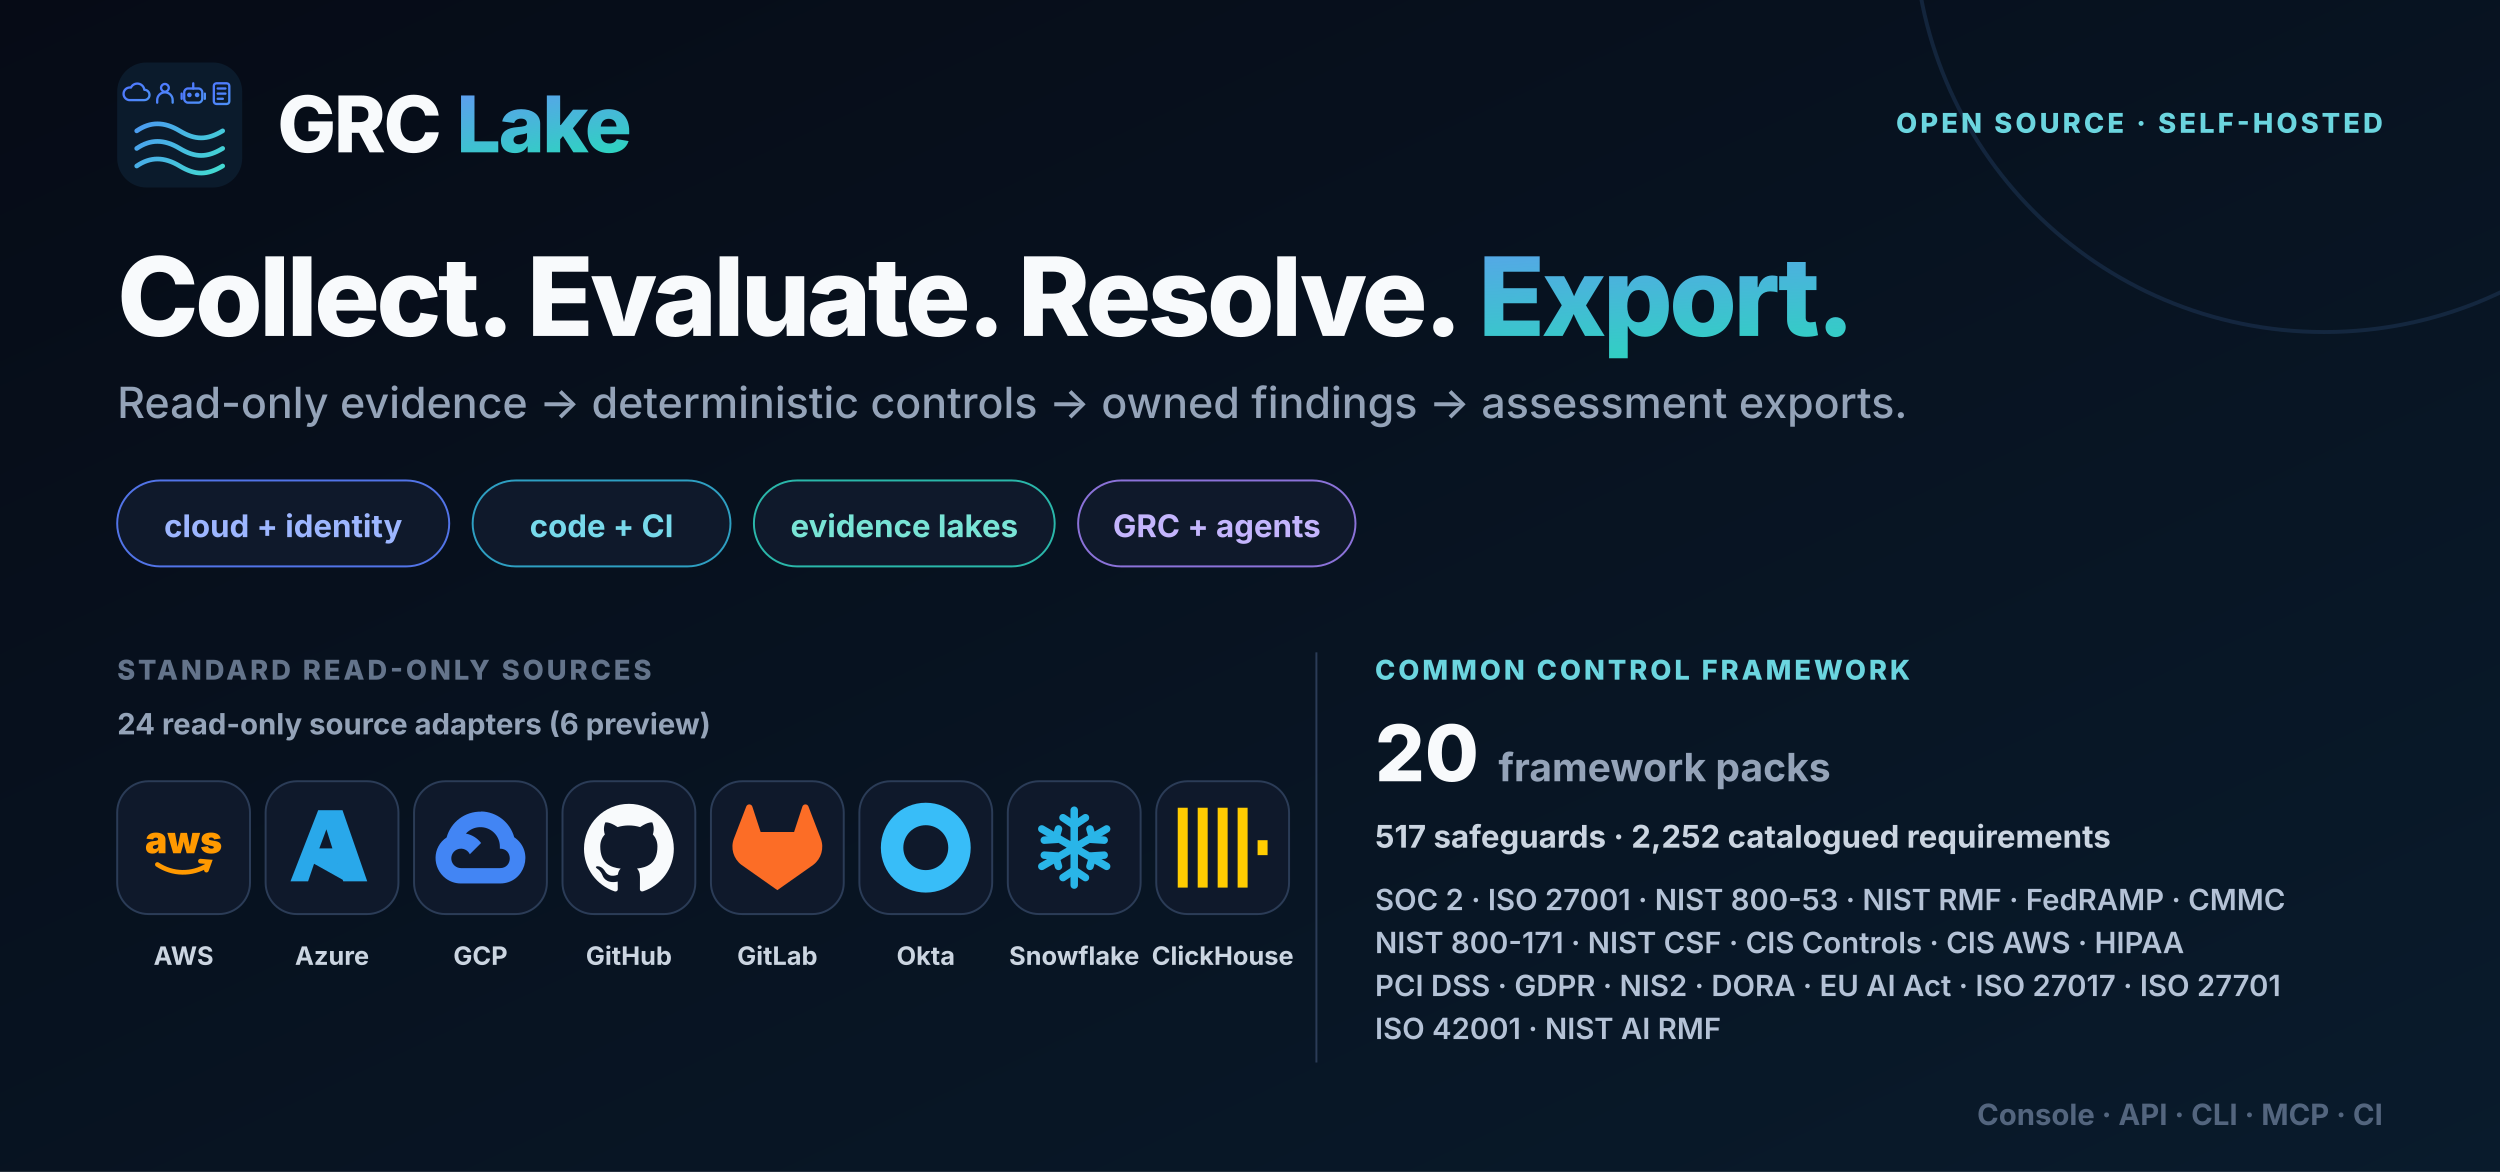
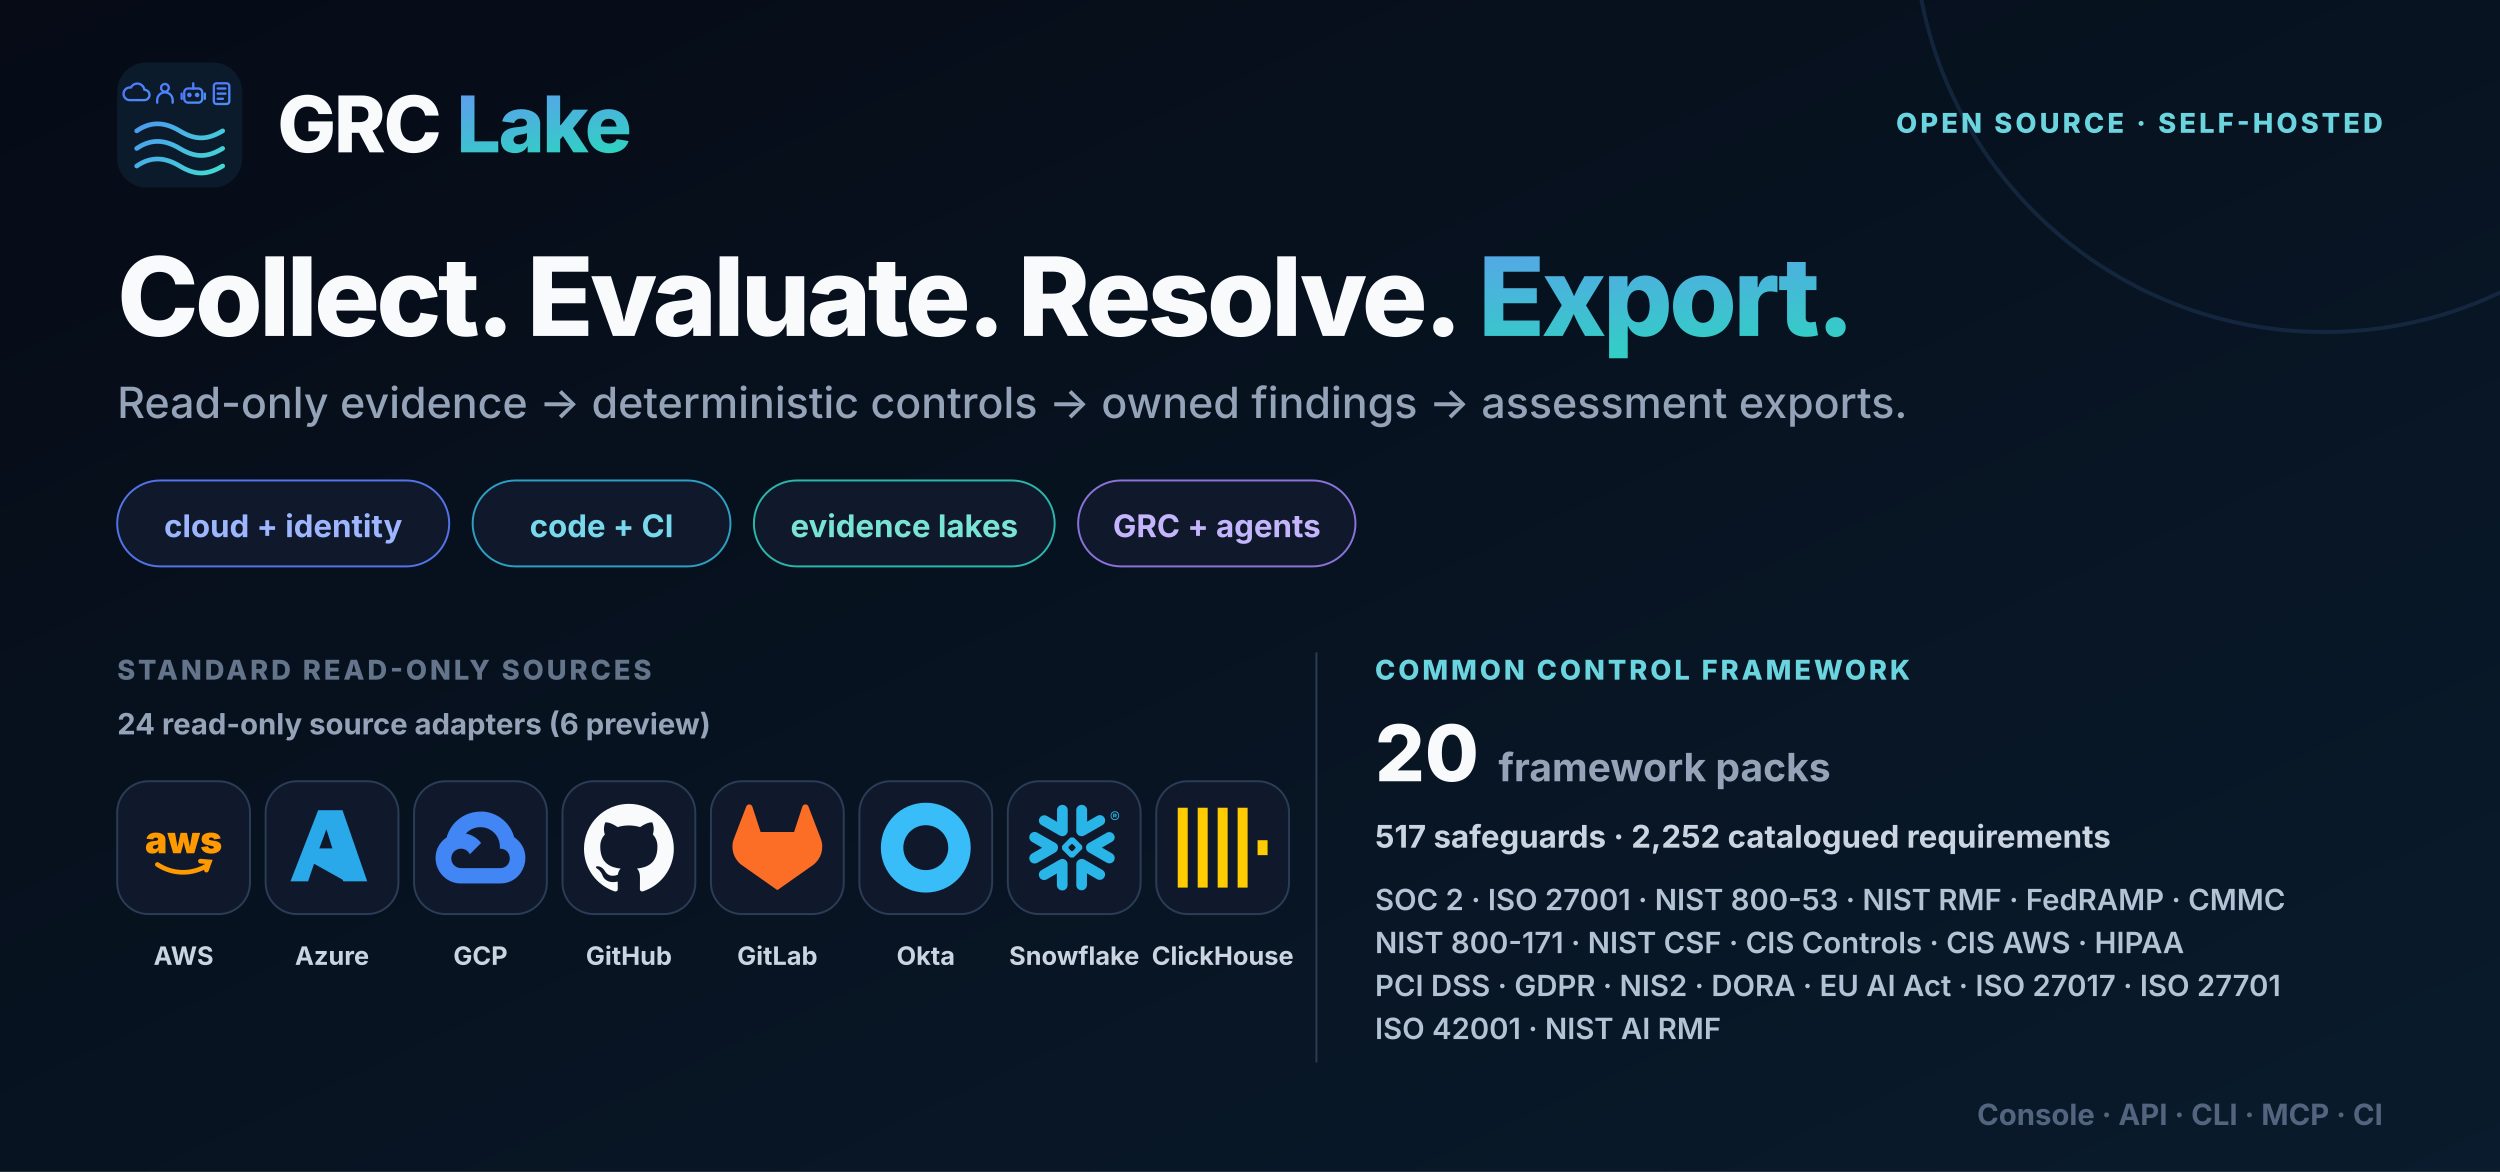
<svg xmlns="http://www.w3.org/2000/svg" width="1280" height="600" viewBox="0 0 1280 600" role="img" aria-labelledby="title desc">
  <defs>
    <linearGradient id="bg" x1="0" y1="0" x2="1" y2="1">
      <stop stop-color="#060b16" />
      <stop offset="1" stop-color="#091b2c" />
    </linearGradient>
    <linearGradient id="brand" x1="0" y1="0" x2="1" y2="1">
      <stop stop-color="#6d8cff" />
      <stop offset="1" stop-color="#2dd4bf" />
    </linearGradient>
    <symbol id="mark" viewBox="0 0 64 64">
      <defs>
        <linearGradient id="accent" gradientUnits="userSpaceOnUse" x1="4" y1="7" x2="55" y2="58">
          <stop stop-color="#4f7cff" />
          <stop offset="1" stop-color="#42dfcf" />
        </linearGradient>
      </defs>
      <rect width="64" height="64" rx="15" fill="#0b1b2c" />
      <g fill="none" stroke="url(#accent)" color="#5b9aff" stroke-linecap="round" stroke-linejoin="round">
        <g stroke-width="1.8">
          <g transform="translate(4 10) scale(.66)">
            <path d="M3 14h12a4 4 0 0 0 0-8 5.5 5.5 0 0 0-10.4-1.7A4.5 4.5 0 0 0 3 14Z" />
          </g>
          <g transform="translate(18.5 10) scale(.66)">
            <circle cx="9" cy="4.5" r="3" />
            <path d="M3 16v-2a6 6 0 0 1 12 0v2" />
          </g>
          <g transform="translate(33 10) scale(.66)">
            <rect x="2" y="5" width="14" height="11" rx="3" />
            <path d="M9 5V1M0 9v4M18 9v4" />
            <circle cx="6" cy="10" r=".9" fill="currentColor" />
            <circle cx="12" cy="10" r=".9" fill="currentColor" />
          </g>
          <g transform="translate(47.5 10) scale(.66)">
            <rect x="3" y="1" width="12" height="16" rx="2" />
            <path d="M6 5h6M6 9h6M6 13h4" />
          </g>
        </g>
        <g stroke-width="2.4">
          <path d="M10 35c7-4.8 14-4.8 22 0s14 4.8 22 0M10 44c7-4.8 14-4.8 22 0s14 4.8 22 0M10 53c7-4.8 14-4.8 22 0s14 4.8 22 0" />
        </g>
      </g>
    </symbol>
    <symbol id="aws" viewBox="0 0 24 24">
      <text x="12" y="13.5" text-anchor="middle" font-size="10" font-weight="850" fill="currentColor">aws</text>
      <path d="M5 16.5c4.1 2.7 9.2 2.8 13.4.2M16.5 15.6l2.4.2-.8 2.2" fill="none" stroke="currentColor" stroke-width="1.25" stroke-linecap="round" />
    </symbol>
    <symbol id="azure" viewBox="0 0 24 24">
      <path d="M8.3 2h6.5l6.6 19H15l-1.6-4.7H7.2L5.6 21H.9L8.3 2Zm.3 10.2h3.5l-1.6-5.1-1.9 5.1Zm3.8 2 3.2 6.8-8.4-4.7h6.1l-.9-2.1Z" fill="currentColor" />
    </symbol>
    <symbol id="gcp" viewBox="0 0 24 24">
      <path d="M12.19 2.38a9.344 9.344 0 0 0-9.234 6.893c-3.875 2.551-3.922 8.11-.247 10.941a6.717 6.717 0 0 0 4.077 1.356h10.394c6.687.053 9.376-8.605 3.835-12.35a9.365 9.365 0 0 0-8.825-6.893Zm-.358 4.146a5.186 5.186 0 0 1 5.348 5.228v.518c3.53-.07 3.53 5.262 0 5.193H6.785a2.597 2.597 0 1 1 2.371-3.698l3.013-3.012A6.747 6.747 0 0 0 8.11 8.24a5.186 5.186 0 0 1 3.722-1.714Z" fill="currentColor" />
    </symbol>
    <symbol id="github" viewBox="0 0 24 24">
      <path d="M12 .297c-6.63 0-12 5.373-12 12 0 5.303 3.438 9.8 8.205 11.385.6.113.82-.258.82-.577l-.015-2.04c-3.338.724-4.042-1.61-4.042-1.61-.546-1.385-1.335-1.755-1.335-1.755-1.087-.744.084-.729.084-.729 1.205.084 1.838 1.236 1.838 1.236 1.07 1.835 2.809 1.305 3.495.998.108-.776.417-1.305.76-1.605-2.665-.3-5.466-1.332-5.466-5.93 0-1.31.465-2.38 1.235-3.22-.135-.303-.54-1.523.105-3.176 0 0 1.005-.322 3.3 1.23a10.49 10.49 0 0 1 6 0c2.28-1.552 3.285-1.23 3.285-1.23.645 1.653.24 2.873.12 3.176.765.84 1.23 1.91 1.23 3.22 0 4.61-2.805 5.625-5.475 5.92.42.36.81 1.096.81 2.22l-.015 3.286c0 .315.21.69.825.57C20.565 22.092 24 17.592 24 12.297c0-6.627-5.373-12-12-12Z" fill="currentColor" />
    </symbol>
    <symbol id="gitlab" viewBox="0 0 24 24">
      <path d="m23.6 9.593-.034-.087L20.3.981a.86.86 0 0 0-1.626.089l-2.205 6.748H7.538L5.332 1.07a.86.86 0 0 0-1.626-.09L.433 9.502l-.032.086a6.066 6.066 0 0 0 2.012 7.01L12 23.35l9.579-6.744a6.068 6.068 0 0 0 2.021-7.013Z" fill="currentColor" />
    </symbol>
    <symbol id="okta" viewBox="0 0 24 24">
      <path d="M12 0C5.389 0 0 5.35 0 12s5.35 12 12 12 12-5.35 12-12S18.611 0 12 0Zm0 18c-3.325 0-6-2.675-6-6s2.675-6 6-6 6 2.675 6 6-2.675 6-6 6Z" fill="currentColor" />
    </symbol>
    <symbol id="snowflake" viewBox="0 0 24 24">
-       <g fill="none" stroke="currentColor" stroke-width="2" stroke-linecap="round">
-         <path d="M12 2v20M3.34 7l17.32 10M3.34 17 20.66 7" />
-         <path d="m9 4 3 2 3-2M9 20l3-2 3 2M4 10l3-.2.8-2.8M20 14l-3 .2-.8 2.8M4 14l3 .2.8 2.8M20 10l-3-.2-.8-2.8" />
-       </g>
+       <path d="M24 3.459c0 .646-.418 1.18-1.141 1.18-.723 0-1.142-.534-1.142-1.18 0-.647.419-1.18 1.142-1.18.723 0 1.141.533 1.141 1.18zm-.228 0c0-.533-.38-.951-.913-.951s-.913.38-.913.95c0 .533.38.952.913.952.57 0 .913-.419.913-.951zm-1.37-.533h.495c.266 0 .456.152.456.38 0 .153-.076.229-.19.305l.19.266v.038h-.266l-.19-.266h-.229v.266h-.266zm.495.228h-.229v.267h.229c.114 0 .152-.038.152-.114.038-.077-.038-.153-.152-.153zM7.602 12.4c.038-.151.076-.304.076-.456 0-.114-.038-.228-.038-.342-.114-.343-.304-.647-.646-.838l-4.87-2.777c-.685-.38-1.56-.152-1.94.533-.381.685-.153 1.56.532 1.94l2.701 1.56-2.701 1.56c-.685.38-.913 1.256-.533 1.94.38.685 1.256.914 1.94.533l4.832-2.777c.343-.267.571-.533.647-.876zm1.332 2.626c-.266-.038-.57.038-.837.19l-4.832 2.777c-.685.38-.913 1.256-.532 1.94.38.686 1.255.914 1.94.533l2.701-1.56v3.12c0 .8.647 1.408 1.446 1.408.799 0 1.407-.647 1.407-1.408v-5.592c0-.761-.57-1.37-1.293-1.408zm4.946-6.088c.266.038.57-.038.837-.19l4.832-2.777c.685-.38.913-1.256.532-1.94-.38-.686-1.255-.914-1.94-.533l-2.701 1.56V1.975c0-.799-.647-1.408-1.446-1.408-.799 0-1.446.609-1.446 1.408V7.53c0 .76.609 1.37 1.332 1.407zM3.265 5.97l4.832 2.777c.266.152.533.19.837.19.723-.038 1.331-.684 1.331-1.407V1.975c0-.799-.646-1.408-1.407-1.408-.799 0-1.446.647-1.446 1.408v3.12l-2.701-1.56c-.685-.38-1.56-.152-1.94.533-.419.646-.19 1.521.494 1.902zm9.093 6.011a.412.412 0 00-.114-.266l-.57-.571a.346.346 0 00-.267-.114.412.412 0 00-.266.114l-.571.57a.411.411 0 00-.114.267c0 .076.038.19.114.267l.57.57a.345.345 0 00.267.114c.076 0 .19-.038.266-.114l.571-.57a.412.412 0 00.114-.267zm1.598.533L11.94 14.53c-.039.038-.153.114-.229.114h-.608a.411.411 0 01-.267-.114L8.82 12.514a.408.408 0 01-.076-.229v-.608c0-.076.038-.19.114-.267l2.016-2.016a.41.41 0 01.267-.114h.608a.41.41 0 01.267.114l2.016 2.016a.347.347 0 01.114.267v.608c-.076.077-.114.19-.19.229zm5.593 5.44l-4.832-2.777c-.266-.152-.57-.19-.837-.152-.723.038-1.332.684-1.332 1.408v5.554c0 .8.647 1.408 1.408 1.408.799 0 1.446-.647 1.446-1.408v-3.12l2.7 1.56c.686.38 1.561.152 1.941-.533.419-.646.19-1.521-.494-1.94zm2.549-7.533l-2.701 1.56 2.7 1.56c.686.38.914 1.256.533 1.94-.38.685-1.255.913-1.94.533l-4.832-2.778a1.644 1.644 0 01-.647-.798c-.037-.153-.076-.305-.076-.457 0-.114.039-.228.039-.342.114-.343.342-.647.646-.837l4.832-2.778c.685-.38 1.56-.152 1.94.533.457.609.19 1.484-.494 1.864" fill="currentColor" />
    </symbol>
    <symbol id="clickhouse" viewBox="0 0 24 24">
      <path d="M21.333 10H24v4h-2.667ZM16 1.335h2.667v21.33H16Zm-5.333 0h2.666v21.33h-2.666ZM0 22.665V1.335h2.667v21.33Zm5.333-21.33H8v21.33H5.333Z" fill="currentColor" />
    </symbol>
    <style>.font { font-family: Inter, ui-sans-serif, system-ui, -apple-system, BlinkMacSystemFont, 'Segoe UI', sans-serif; }</style>
  </defs>
  <rect width="1280" height="600" fill="url(#bg)" />
  <circle cx="1190" cy="-40" r="210" fill="none" stroke="#27456c" stroke-width="2" opacity=".38" />
  <g class="font">
    <g transform="translate(60 32)">
      <use width="64" height="64" href="#mark" />
      <text x="82" y="46" font-size="40" font-weight="830" letter-spacing="-1.1" fill="#f8fafc">GRC <tspan fill="url(#brand)">Lake</tspan>
      </text>
    </g>
    <text x="1220" y="68" text-anchor="end" font-size="14" font-weight="760" letter-spacing="1.6" fill="#6bd5df">OPEN SOURCE · SELF-HOSTED</text>
    <text x="60" y="172" font-size="56" font-weight="840" letter-spacing="-1.8" word-spacing="6" fill="#f8fafc" xml:space="preserve">Collect. Evaluate. Resolve. <tspan fill="url(#brand)">Export.</tspan>
    </text>
    <text x="60" y="214" font-size="22" font-weight="520" fill="#94a3b8">Read-only evidence → deterministic controls → owned findings → assessment exports.</text>
    <g transform="translate(60 246)">
      <rect width="170" height="44" rx="22" fill="#0f192b" stroke="#5274e8" />
      <text x="85" y="29" text-anchor="middle" font-size="16" font-weight="700" fill="#9db6ff">cloud + identity</text>
      <rect x="182" width="132" height="44" rx="22" fill="#0f192b" stroke="#2e9fc2" />
      <text x="248" y="29" text-anchor="middle" font-size="16" font-weight="700" fill="#77d9eb">code + CI</text>
      <rect x="326" width="154" height="44" rx="22" fill="#0f192b" stroke="#2ab7aa" />
      <text x="403" y="29" text-anchor="middle" font-size="16" font-weight="700" fill="#79e4d6">evidence lakes</text>
      <rect x="492" width="142" height="44" rx="22" fill="#0f192b" stroke="#8b72d9" />
      <text x="563" y="29" text-anchor="middle" font-size="16" font-weight="700" fill="#c4b5fd">GRC + agents</text>
    </g>
    <text x="60" y="348" font-size="14" font-weight="760" letter-spacing="1.5" fill="#64748b">STANDARD READ-ONLY SOURCES</text>
    <text x="60" y="376" font-size="15" font-weight="700" fill="#94a3b8">24 read-only source adapters (6 preview)</text>
    <g transform="translate(60 400)" style="color:#ff9900">
      <rect width="68" height="68" rx="16" fill="#0f192b" stroke="#2b3c57" />
      <use x="11" y="11" width="46" height="46" href="#aws" />
      <text x="34" y="94" text-anchor="middle" font-size="13" font-weight="650" fill="#cbd5e1">AWS</text>
    </g>
    <g transform="translate(136 400)" style="color:#29a8ea">
      <rect width="68" height="68" rx="16" fill="#0f192b" stroke="#2b3c57" />
      <use x="11" y="11" width="46" height="46" href="#azure" />
      <text x="34" y="94" text-anchor="middle" font-size="13" font-weight="650" fill="#cbd5e1">Azure</text>
    </g>
    <g transform="translate(212 400)" style="color:#4285f4">
      <rect width="68" height="68" rx="16" fill="#0f192b" stroke="#2b3c57" />
      <use x="11" y="11" width="46" height="46" href="#gcp" />
      <text x="34" y="94" text-anchor="middle" font-size="13" font-weight="650" fill="#cbd5e1">GCP</text>
    </g>
    <g transform="translate(288 400)" style="color:#f8fafc">
      <rect width="68" height="68" rx="16" fill="#0f192b" stroke="#2b3c57" />
      <use x="11" y="11" width="46" height="46" href="#github" />
      <text x="34" y="94" text-anchor="middle" font-size="13" font-weight="650" fill="#cbd5e1">GitHub</text>
    </g>
    <g transform="translate(364 400)" style="color:#fc6d26">
      <rect width="68" height="68" rx="16" fill="#0f192b" stroke="#2b3c57" />
      <use x="11" y="11" width="46" height="46" href="#gitlab" />
      <text x="34" y="94" text-anchor="middle" font-size="13" font-weight="650" fill="#cbd5e1">GitLab</text>
    </g>
    <g transform="translate(440 400)" style="color:#38bdf8">
      <rect width="68" height="68" rx="16" fill="#0f192b" stroke="#2b3c57" />
      <use x="11" y="11" width="46" height="46" href="#okta" />
      <text x="34" y="94" text-anchor="middle" font-size="13" font-weight="650" fill="#cbd5e1">Okta</text>
    </g>
    <g transform="translate(516 400)" style="color:#29b5e8">
      <rect width="68" height="68" rx="16" fill="#0f192b" stroke="#2b3c57" />
      <use x="11" y="11" width="46" height="46" href="#snowflake" />
      <text x="34" y="94" text-anchor="middle" font-size="13" font-weight="650" fill="#cbd5e1">Snowflake</text>
    </g>
    <g transform="translate(592 400)" style="color:#ffcc01">
      <rect width="68" height="68" rx="16" fill="#0f192b" stroke="#2b3c57" />
      <use x="11" y="11" width="46" height="46" href="#clickhouse" />
      <text x="34" y="94" text-anchor="middle" font-size="13" font-weight="650" fill="#cbd5e1">ClickHouse</text>
    </g>
    <line x1="674" y1="334" x2="674" y2="544" stroke="#2b3c57" />
    <g transform="translate(704 334)">
      <text x="0" y="14" font-size="14" font-weight="780" letter-spacing="1.5" fill="#6bd5df">COMMON CONTROL FRAMEWORK</text>
      <text x="0" y="66" font-size="40" font-weight="840" fill="#f8fafc">20<tspan dx="10" font-size="20" font-weight="650" fill="#94a3b8">framework packs</tspan>
      </text>
      <text x="0" y="100" font-size="16" font-weight="650" fill="#cbd5e1">517 safeguards · 2,252 catalogued requirements</text>
      <text x="0" y="132" font-size="15" font-weight="600" fill="#b4c2d6">SOC 2 · ISO 27001 · NIST 800-53 · NIST RMF · FedRAMP · CMMC</text>
      <text x="0" y="154" font-size="15" font-weight="600" fill="#b4c2d6">NIST 800-171 · NIST CSF · CIS Controls · CIS AWS · HIPAA</text>
      <text x="0" y="176" font-size="15" font-weight="600" fill="#b4c2d6">PCI DSS · GDPR · NIS2 · DORA · EU AI Act · ISO 27017 · ISO 27701</text>
      <text x="0" y="198" font-size="15" font-weight="600" fill="#b4c2d6">ISO 42001 · NIST AI RMF</text>
    </g>
    <text x="1220" y="576" text-anchor="end" font-size="15" font-weight="650" fill="#53657e">Console · API · CLI · MCP · CI</text>
  </g>
</svg>
